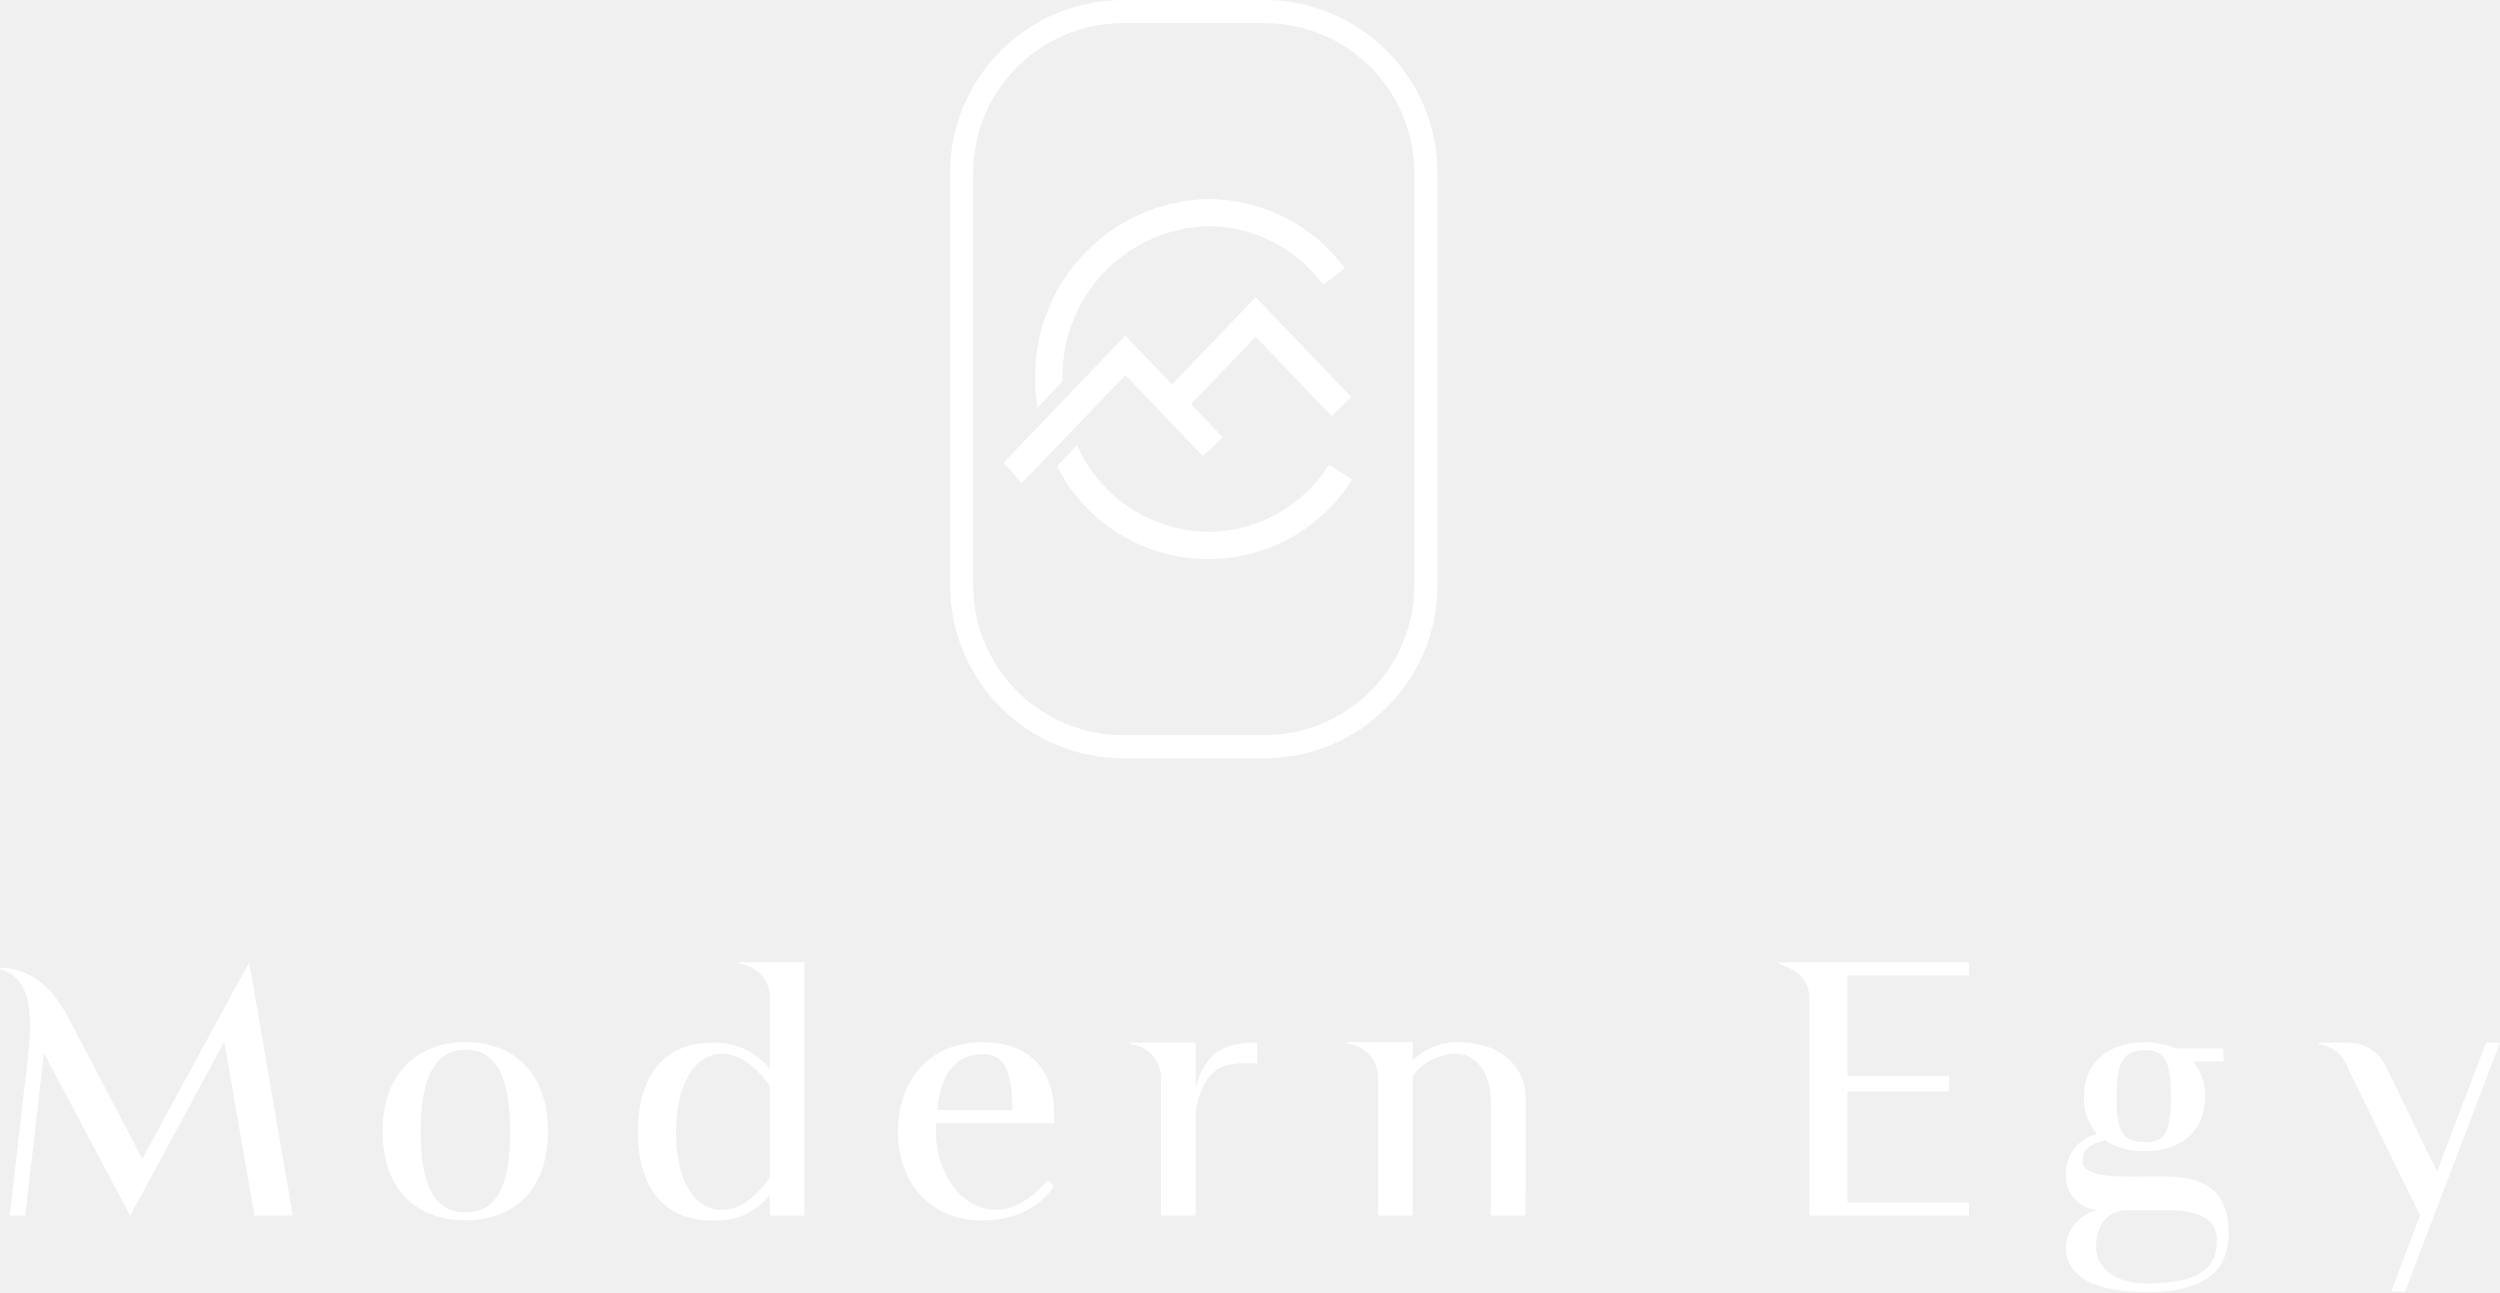
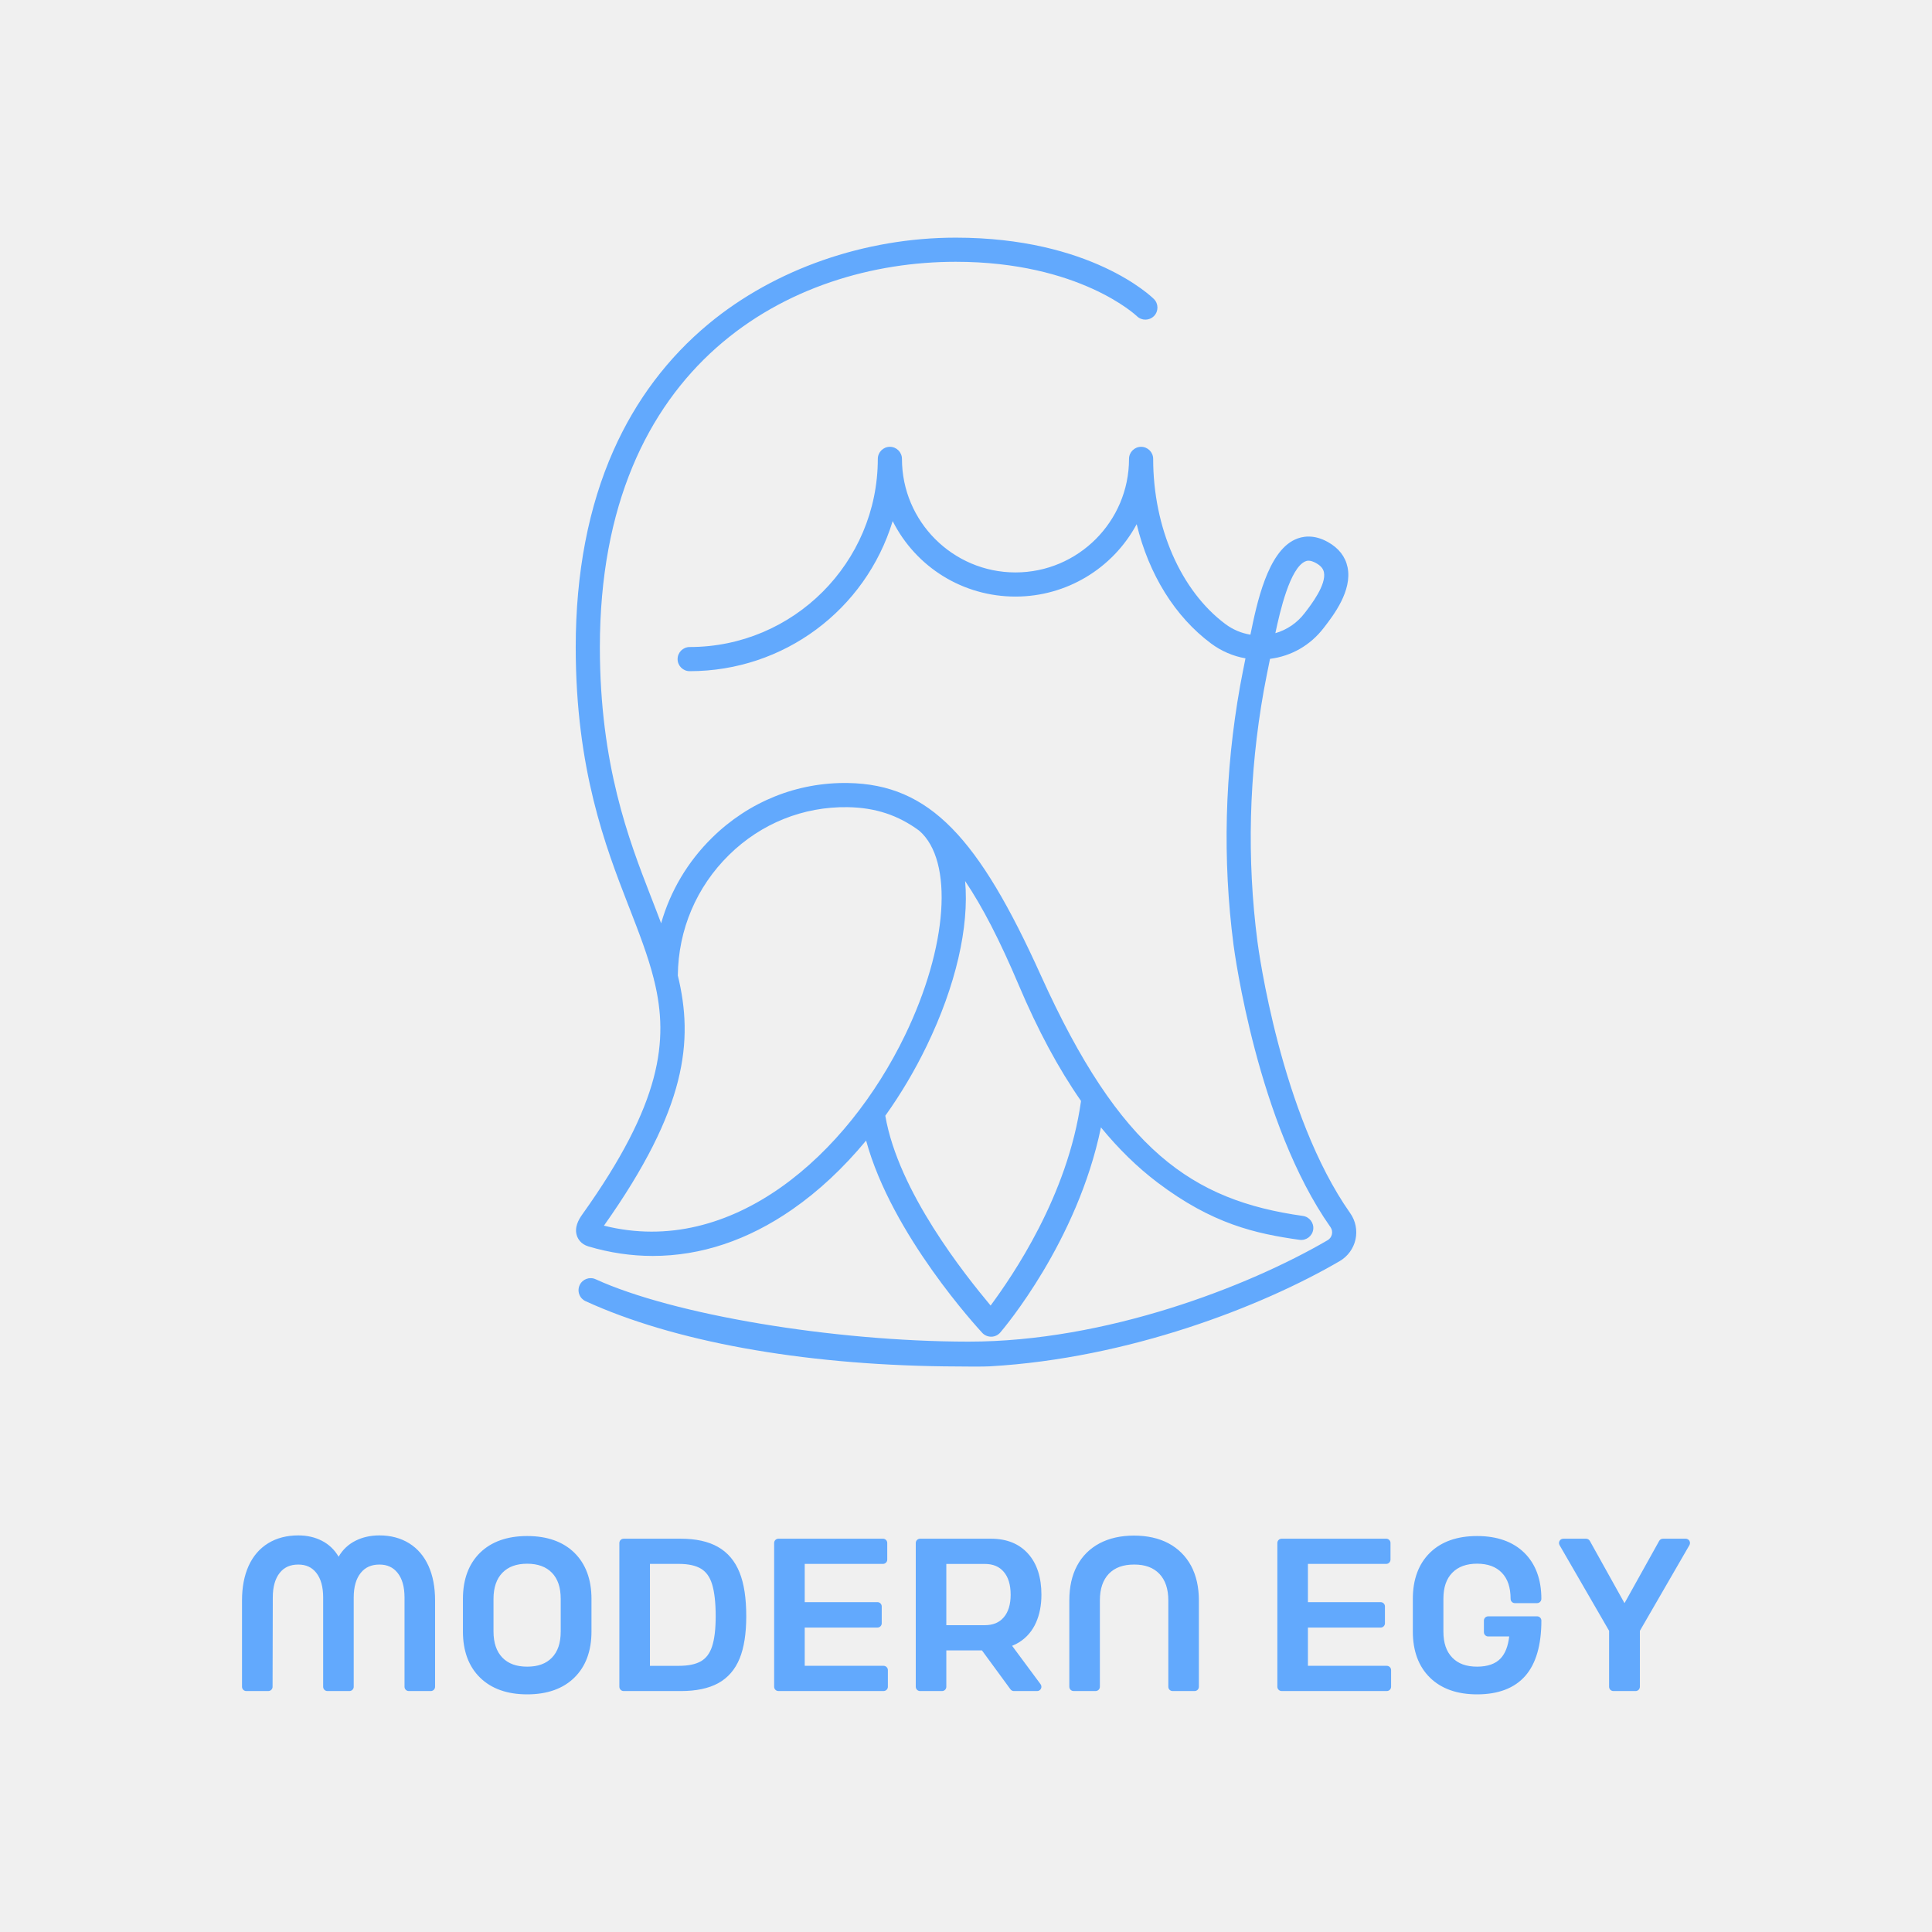
- <svg xmlns="http://www.w3.org/2000/svg" width="152.285" height="78.708" viewBox="0 0 152.285 78.708">
-   <g id="logo" transform="translate(-581.92 -330)">
-     <g id="word" transform="translate(581.92 388.613)">
-       <path id="Path_1967" data-name="Path 1967" d="M599.753,636.924l-.084.02h-2.25l-1.834-10.584-5.737,10.584-5.25-9.889-1.138,9.889h-.949l1.1-9.573c.127-1.329.676-4.87-1.687-5.419v-.107c2.994.084,4.007,2.815,4.808,4.281l3.854,7.361L597.1,621.51Z" transform="translate(-581.92 -621.51)" fill="#fff" />
-       <path id="Path_1968" data-name="Path 1968" d="M707.908,651.119c0,3.774-2.256,5.429-5.027,5.429s-5.041-1.665-5.041-5.429c0-3.649,2.256-5.429,5.041-5.429S707.908,647.427,707.908,651.119Zm-2.3,0c0-3.356-.887-4.964-2.71-4.964s-2.743,1.625-2.743,4.956c0,3.456.907,4.954,2.743,4.954S705.609,654.575,705.609,651.119Z" transform="translate(-674.532 -640.828)" fill="#fff" />
-       <path id="Path_1969" data-name="Path 1969" d="M785.322,621.51v15.434h-2.109v-1.261a4.121,4.121,0,0,1-3.478,1.56c-3.247,0-4.554-2.318-4.554-5.4s1.307-5.429,4.554-5.429a4.311,4.311,0,0,1,3.478,1.58v-4.4a2.039,2.039,0,0,0-1.876-1.983v-.1Zm-2.109,7.538c-2.445-3.523-5.714-2.151-5.714,2.8-.02,5,3.269,6.285,5.714,2.785Z" transform="translate(-736.321 -621.51)" fill="#fff" />
-       <path id="Path_1970" data-name="Path 1970" d="M856.258,650.672v.487c0,3.879,3.523,6.836,6.812,2.994l.358.338c-.127.273-1.307,2.107-4.343,2.107-3.247,0-5.145-2.361-5.145-5.429s1.9-5.429,5.145-5.429c3.879,0,4.365,2.974,4.365,4.134v.8Zm.064-.8h4.6c-.042-2.3-.422-3.4-1.81-3.4-1.337,0-2.513.742-2.787,3.4Z" transform="translate(-799.245 -640.868)" fill="#fff" />
-       <path id="Path_1971" data-name="Path 1971" d="M932.049,645.84V647.1c-1.54,0-3.205-.231-3.754,2.952v6.326h-2.109v-8.413a2.061,2.061,0,0,0-1.876-2.025v-.1H928.3v2.741C928.906,646.325,930.193,645.84,932.049,645.84Z" transform="translate(-855.466 -640.948)" fill="#fff" />
-       <path id="Path_1972" data-name="Path 1972" d="M1000.95,649.188l-.022,7.106H998.82v-6.979c0-2.011-1.182-2.889-2.089-2.889a3.386,3.386,0,0,0-2.676,1.351v8.517h-2.109v-8.475a2.025,2.025,0,0,0-1.876-1.983v-.107h3.985v1.118a3.879,3.879,0,0,1,2.7-1.118C999.747,645.73,1000.95,647.5,1000.95,649.188Z" transform="translate(-908.004 -640.86)" fill="#fff" />
-       <path id="Path_1973" data-name="Path 1973" d="M1132.338,636.144v.8h-9.722V623.659c0-.907-.589-1.687-1.876-2.045v-.1h11.6v.8h-7.4v6.117h6.179v.949h-6.179v6.768Z" transform="translate(-1012.4 -621.51)" fill="#fff" />
-       <path id="Path_1974" data-name="Path 1974" d="M1217.685,657.391c0,1.518-.6,3.563-4.954,3.563-3.943,0-4.956-1.391-4.956-2.72a2.435,2.435,0,0,1,1.92-2.276,2.064,2.064,0,0,1-1.92-2.151,2.469,2.469,0,0,1,1.9-2.489,3.213,3.213,0,0,1-.8-2.276c0-2.236,1.707-3.312,3.69-3.312a4.686,4.686,0,0,1,1.9.38h2.909v.8h-1.834a3.239,3.239,0,0,1,.716,2.129c0,2.318-1.707,3.332-3.69,3.332a4.344,4.344,0,0,1-2.4-.653c-.338.1-1.478.273-1.371,1.349.127.991,2.72.842,3.9.842C1214.713,653.91,1217.685,653.659,1217.685,657.391Zm-.716.38c0-1.371-1.222-1.81-3.163-1.81h-2.236c-1.349,0-1.96,1.005-1.96,2.256,0,1.076.907,2.212,3.121,2.212,3.647,0,4.239-1.289,4.239-2.658Zm-6.115-8.73c0,2.129.4,2.783,1.707,2.783s1.609-.653,1.609-2.783c0-2.045-.3-2.827-1.609-2.827S1210.854,647.016,1210.854,649.041Z" transform="translate(-1081.933 -640.859)" fill="#fff" />
-       <path id="Path_1975" data-name="Path 1975" d="M1295.391,645.84,1289.612,661h-.843l1.749-4.625-4.45-9.1a2.079,2.079,0,0,0-1.729-1.329v-.1h1.836a2.5,2.5,0,0,1,2.234,1.391l3.143,6.452,2.994-7.842Z" transform="translate(-1143.105 -640.948)" fill="#fff" />
-     </g>
-     <g id="icon" transform="translate(639.792 330)">
-       <g id="frame" transform="translate(0 0)">
-         <path id="Path_1976" data-name="Path 1976" d="M888.894,376.187h-8.616a10.55,10.55,0,0,1-10.538-10.538V340.528A10.55,10.55,0,0,1,880.278,330h8.616a10.55,10.55,0,0,1,10.536,10.538v25.111A10.55,10.55,0,0,1,888.894,376.187Zm-8.616-44.78a9.141,9.141,0,0,0-9.131,9.131v25.111a9.141,9.141,0,0,0,9.131,9.131h8.616a9.141,9.141,0,0,0,9.129-9.131V340.528a9.141,9.141,0,0,0-9.129-9.12Z" transform="translate(-869.74 -330)" fill="#fff" />
-       </g>
-       <g id="letter_E" data-name="letter E" transform="translate(3.271 12.124)">
-         <path id="Path_1977" data-name="Path 1977" d="M897.217,401.4l-1.534,1.609a11.262,11.262,0,0,1-.133-1.737A10.778,10.778,0,0,1,906.1,390.3a10.347,10.347,0,0,1,8.312,4.222l-1.329,1.005a8.694,8.694,0,0,0-6.985-3.573,9.114,9.114,0,0,0-8.883,9.307C897.215,401.308,897.215,401.355,897.217,401.4Z" transform="translate(-893.632 -390.3)" fill="#fff" />
-         <path id="Path_1978" data-name="Path 1978" d="M920.094,466.961a10.338,10.338,0,0,1-17.984-.816l1.22-1.275a8.874,8.874,0,0,0,8.007,5.278,8.777,8.777,0,0,0,7.357-4.092Z" transform="translate(-898.873 -449.876)" fill="#fff" />
-         <g id="letter_M" data-name="letter M" transform="translate(0 5.986)">
-           <path id="Path_1979" data-name="Path 1979" d="M944.361,427.3l-4.625-4.83-4.486,4.683L934.05,426l5.686-5.934,5.827,6.08Z" transform="translate(-924.391 -420.07)" fill="#fff" />
-           <path id="Path_1980" data-name="Path 1980" d="M898.142,439l-4.725-4.932-6.318,6.593-1.09-1.267,7.407-7.731,5.925,6.185Z" transform="translate(-886.01 -429.33)" fill="#fff" />
-         </g>
-       </g>
+ <svg xmlns="http://www.w3.org/2000/svg" version="1.1" x="0px" y="0px" viewBox="0 0 1080 1080" style="enable-background:new 0 0 1080 1080;" xml:space="preserve">
+   <style type="text/css">
+ 	.st0{opacity:0.5;}
+ 	.st1{fill:#62A9FD;}
+ </style>
+   <g class="st0">
+     <g id="Layer_1">
+ 	</g>
+   </g>
+   <g>
+     <g>
+       <path class="st1" d="M637.88,249.77c-3.72,0-6.75,3.03-6.75,6.75c0,35-28.47,63.47-63.47,63.47c-34.99,0-63.46-28.47-63.46-63.47    c0-3.72-3.03-6.75-6.75-6.75c-3.72,0-6.75,3.03-6.75,6.75c0,57.99-47.18,105.17-105.17,105.17c-3.72,0-6.75,3.03-6.75,6.75    c0,3.72,3.03,6.75,6.75,6.75c52.54,0,98.29-34.17,113.48-83.89c13.06,25.84,39.33,42.19,68.65,42.19    c28.5,0,54.38-15.67,67.75-40.46c6.83,28.18,21.44,51.68,41.59,66.69c5.71,4.25,12.31,7.09,19.23,8.3    c-0.98,4.79-1.97,9.88-3.02,15.49c-8.62,48.33-9.85,97-3.66,144.66c0.53,4.05,13.36,99.83,54.2,157.81    c0.82,1.17,1.1,2.58,0.8,3.99c-0.31,1.42-1.17,2.6-2.42,3.33c-44.85,26.17-124.26,56.68-200.62,56.68c-0.11,0-0.23,0-0.34,0    c-75.49-0.09-165-15.08-208.21-34.88c-3.38-1.55-7.4-0.06-8.94,3.33c-0.75,1.64-0.82,3.47-0.19,5.16    c0.63,1.69,1.88,3.03,3.52,3.78c49.01,22.46,120.14,35.39,200.28,36.43c5.38,0.07,11.61,0.13,16.73,0.13    c3.95,0,7.24-0.04,8.97-0.14c77.48-4.44,151.84-33.31,195.6-58.84c4.49-2.62,7.7-7.04,8.81-12.12c1.1-5.07,0.03-10.4-2.95-14.63    c-38.93-55.26-51.35-147.86-51.86-151.78c-6.01-46.29-4.81-93.57,3.55-140.5c1.21-6.46,2.35-12.25,3.47-17.62    c11.97-1.52,22.56-7.6,29.98-17.25l0.36-0.46c5.1-6.62,15.7-20.39,13.01-33.46c-1.23-6-4.95-10.76-11.05-14.16    c-7.97-4.44-14.38-3.19-18.35-1.36c-15.33,7.05-21.33,35.61-24.91,53.17c-5.02-0.8-9.79-2.82-13.93-5.89    c-24.94-18.57-40.43-53.96-40.43-92.38C644.63,252.8,641.6,249.77,637.88,249.77z M712.94,353.95    c2.62-12.51,8.18-36.2,16.59-40.07c0.45-0.21,1.09-0.45,1.95-0.45c1.19,0,2.61,0.45,4.2,1.34c2.58,1.44,3.98,3.06,4.4,5.09    c1.45,7.01-7.22,18.26-10.49,22.5l-0.36,0.47C725.08,348.23,719.38,352.1,712.94,353.95z M351.78,507.42    c5.4,13.9,10.5,27.04,13.71,39.85c0.07,0.46,0.17,0.88,0.31,1.27c8.02,33.11,4.21,67.97-40.26,130.29    c-2.07,2.89-4.64,7.29-3.03,12.02c0.57,1.66,2.16,4.64,6.43,5.91c11.85,3.53,23.94,5.32,35.93,5.32c26.93,0,53.2-8.76,78.08-26.04    c14.65-10.17,28.49-23.1,41.21-38.46c14.38,52.85,62.76,105.11,64.87,107.43c1.27,1.41,3.1,2.22,5.13,2.22c0,0,0.01,0,0.01,0    c1.96-0.04,3.79-0.92,5.05-2.42c1.8-2.15,43.04-50.58,56.22-114.59c9.85,12.04,20.47,22.39,31.63,30.83    c30.63,23.16,54.68,28.55,79.41,32.03c3.72,0.5,7.11-2.13,7.61-5.74c0.52-3.68-2.06-7.1-5.74-7.62    c-61.99-8.73-102.23-36.46-146.51-134.47c-34.72-76.85-62.11-106.79-107.77-107.54c-28.45-0.49-55.43,10.37-75.95,30.52    c-13.63,13.38-23.4,29.81-28.54,47.9c-1.7-4.55-3.48-9.12-5.22-13.6l-0.79-2.03c-11.92-30.76-28.24-72.9-28.24-138.67    c0-159.05,107.16-215.49,198.93-215.49c69.12,0,100.97,30.1,101.26,30.39c2.64,2.61,6.91,2.6,9.54-0.03    c2.62-2.64,2.61-6.92-0.02-9.54c-1.41-1.4-35.37-34.31-110.78-34.31c-50.82,0-101.15,17.55-138.08,48.14    c-22.87,18.95-40.78,42.76-53.23,70.79c-14.01,31.55-21.12,68.58-21.12,110.06c0,68.3,16.85,111.79,29.15,143.55L351.78,507.42z     M473.85,451.21c15.47,0.25,28.2,4.44,40.04,13.18c19.32,16.8,15.94,64.91-8.05,114.47c-32.14,66.38-96.37,124.36-168.23,106.29    c46.42-65.55,50.15-103.4,41.3-139.85c0.25-25.59,10.42-49.53,28.67-67.44C425.5,460.27,449.05,450.84,473.85,451.21z     M539.51,492.52c9.74,14.43,19.38,33.16,29.91,58c10.79,25.46,22.2,46.71,34.88,64.92c-7.43,53.19-38.52,98.06-50.54,114.37    c-14.23-17.07-51.6-63.6-58.87-106.11c8.69-12.15,16.46-25.25,23.1-38.96C534.24,551.18,541.84,518.26,539.51,492.52z     M944.39,863.75l-27.69,47.89v31.27c0,1.32-1.07,2.4-2.4,2.4h-12.4c-1.33,0-2.4-1.07-2.4-2.4v-31.27l-27.69-47.89    c-0.43-0.74-0.43-1.66,0-2.4c0.43-0.74,1.22-1.2,2.08-1.2h12.74c0.87,0,1.67,0.47,2.1,1.23l19.38,34.8l19.38-34.8    c0.42-0.76,1.23-1.23,2.1-1.23h12.74c0.86,0,1.65,0.46,2.08,1.2C944.82,862.09,944.82,863.01,944.39,863.75z M806.87,893.77v18.25    c0,6.38,1.62,11.15,4.95,14.59c3.3,3.4,7.84,5.06,13.89,5.06c5.86,0,10.3-1.56,13.17-4.63c2.56-2.74,4.16-6.86,4.78-12.26h-11.75    c-1.33,0-2.4-1.07-2.4-2.4v-6.44c0-1.32,1.07-2.4,2.4-2.4h27.33c1.33,0,2.4,1.07,2.4,2.4c0,13.62-3,23.99-8.92,30.81    c-6.02,6.91-15.1,10.41-27.01,10.41c-11.17,0-20.05-3.15-26.37-9.37c-6.34-6.21-9.56-14.88-9.56-25.77v-18.25    c0-10.86,3.22-19.53,9.56-25.77c6.33-6.21,15.2-9.35,26.37-9.35c11.14,0,20.01,3.14,26.36,9.34c6.35,6.24,9.56,14.91,9.56,25.77    c0,1.32-1.07,2.4-2.4,2.4h-12.4c-1.33,0-2.4-1.07-2.4-2.4c0-6.39-1.6-11.16-4.9-14.58c-3.23-3.37-7.88-5.07-13.82-5.07    c-5.95,0-10.62,1.71-13.89,5.08c0,0,0,0,0,0C808.48,882.62,806.87,887.39,806.87,893.77z M496.33,933.61v9.29    c0,1.32-1.07,2.4-2.4,2.4h-58.78c-1.33,0-2.4-1.07-2.4-2.4v-80.36c0-1.32,1.07-2.4,2.4-2.4h58.43c1.33,0,2.4,1.07,2.4,2.4v9.29    c0,1.32-1.07,2.4-2.4,2.4h-43.74v21.38h40.65c1.33,0,2.4,1.07,2.4,2.4v9.41c0,1.32-1.07,2.4-2.4,2.4h-40.65v21.38h44.1    C495.26,931.22,496.33,932.29,496.33,933.61z M579.14,907.03c2.01-4.52,3.02-9.75,3.02-15.56c0-9.66-2.48-17.36-7.38-22.87    c-4.98-5.6-11.96-8.45-20.75-8.45h-39.71c-1.33,0-2.4,1.07-2.4,2.4v80.36c0,1.32,1.07,2.4,2.4,2.4h12.28c1.33,0,2.4-1.07,2.4-2.4    v-20.34h19.91l15.94,21.76c0.45,0.62,1.17,0.98,1.94,0.98h12.97c0.91,0,1.74-0.51,2.14-1.32c0.41-0.81,0.32-1.78-0.22-2.51    l-15.9-21.46c1.45-0.57,2.8-1.26,4.06-2.06C573.97,915.33,577.09,911.65,579.14,907.03z M564.96,891.47c0,5.43-1.31,9.7-3.9,12.68    c0,0,0,0-0.01,0.01c-2.51,2.91-5.97,4.33-10.57,4.33h-21.48v-34.24h21.48c4.59,0,8.04,1.42,10.57,4.35    C563.65,881.57,564.96,885.9,564.96,891.47z M239.55,875.4c2.43,5.4,3.66,11.85,3.66,19.18v48.33c0,1.32-1.07,2.4-2.4,2.4h-12.28    c-1.33,0-2.4-1.07-2.4-2.4v-49.94c0-5.92-1.31-10.54-3.9-13.75c-2.49-3.11-5.8-4.62-10.12-4.62c-4.5,0-7.91,1.51-10.42,4.62    c-2.63,3.22-3.96,7.84-3.96,13.75v49.94c0,1.32-1.07,2.4-2.4,2.4h-12.28c-1.33,0-2.4-1.07-2.4-2.4v-49.94    c0-5.92-1.3-10.55-3.85-13.76c-2.44-3.1-5.72-4.61-10.05-4.61c-4.49,0-7.88,1.51-10.35,4.61c-2.59,3.22-3.91,7.85-3.91,13.76    l-0.12,49.95c0,1.32-1.08,2.39-2.4,2.39h-12.28c-1.33,0-2.4-1.07-2.4-2.4v-48.33c0-7.33,1.23-13.78,3.66-19.17    c2.49-5.52,6.17-9.8,10.94-12.72c4.73-2.91,10.41-4.39,16.86-4.39c4.87,0,9.29,1,13.15,2.98c3.91,1.99,7.07,4.98,9.36,8.89    c0.01,0.02,0.02,0.03,0.03,0.05c0-0.01,0.01-0.01,0.01-0.02c2.26-3.93,5.45-6.93,9.46-8.93c3.89-1.97,8.39-2.97,13.35-2.97    c6.28,0,11.86,1.48,16.58,4.39c0,0,0,0,0,0C233.4,865.61,237.06,869.88,239.55,875.4z M294.71,858.65    c-11.14,0-20.02,3.14-26.37,9.35c-6.34,6.24-9.56,14.91-9.56,25.77v18.25c0,10.88,3.22,19.56,9.56,25.77    c6.34,6.22,15.21,9.37,26.37,9.37c11.17,0,20.05-3.15,26.37-9.37c6.34-6.21,9.56-14.89,9.56-25.77v-18.25    c0-10.86-3.22-19.53-9.56-25.77C314.75,861.8,305.87,858.65,294.71,858.65z M294.71,931.67c-6.03,0-10.57-1.66-13.88-5.05    c-3.29-3.41-4.96-8.32-4.96-14.59v-18.25c0-6.28,1.67-11.18,4.95-14.57c3.33-3.42,7.88-5.08,13.89-5.08    c5.94,0,10.59,1.71,13.83,5.07c3.3,3.42,4.9,8.19,4.9,14.58v18.25c0,6.39-1.6,11.16-4.9,14.6    C305.27,930.02,300.75,931.67,294.71,931.67z M665.82,875.28c2.9,5.44,4.36,11.93,4.36,19.3v48.33c0,1.32-1.07,2.4-2.4,2.4H655.5    c-1.33,0-2.4-1.07-2.4-2.4v-48.33c0-6.36-1.69-11.35-5.02-14.82c-3.35-3.48-7.95-5.17-14.06-5.17c-6.18,0-10.82,1.69-14.18,5.17    c-3.31,3.45-5,8.44-5,14.81v48.33c0,1.32-1.07,2.4-2.4,2.4h-12.28c-1.33,0-2.4-1.07-2.4-2.4v-48.33c0-7.44,1.45-13.93,4.3-19.28    c2.89-5.44,7.15-9.68,12.65-12.59c5.4-2.85,11.86-4.29,19.19-4.29c7.41,0,13.89,1.45,19.27,4.29c0,0,0.01,0,0.01,0.01    C658.62,865.62,662.87,869.85,665.82,875.28z M401.29,864.71c-5.34-3.03-12.28-4.56-20.63-4.56h-32.03c-1.33,0-2.4,1.07-2.4,2.4    v80.36c0,1.32,1.07,2.4,2.4,2.4h32.03c8.47,0,15.46-1.47,20.78-4.37c5.46-2.98,9.51-7.65,12.04-13.88    c2.44-5.99,3.68-13.91,3.68-23.52c0-10.21-1.22-18.22-3.73-24.49C410.86,872.61,406.77,867.79,401.29,864.71z M400.07,903.53    c0,7.2-0.69,12.91-2.06,16.97c0,0,0,0,0,0c-1.27,3.79-3.27,6.44-6.1,8.11c-2.95,1.73-7.12,2.6-12.39,2.6h-16.2v-56.98h16.2    c5.31,0,9.5,0.93,12.46,2.75c2.84,1.76,4.83,4.58,6.08,8.59C399.39,889.9,400.07,895.94,400.07,903.53z M777.63,933.61v9.29    c0,1.32-1.07,2.4-2.4,2.4h-58.78c-1.33,0-2.4-1.07-2.4-2.4v-80.36c0-1.32,1.07-2.4,2.4-2.4h58.45c1.33,0,2.4,1.07,2.4,2.4v9.29    c0,1.32-1.07,2.4-2.4,2.4h-43.76v21.38h40.65c1.33,0,2.4,1.07,2.4,2.4v9.41c0,1.32-1.07,2.4-2.4,2.4h-40.65v21.38h44.1    C776.56,931.22,777.63,932.29,777.63,933.61z" />
    </g>
  </g>
</svg>
